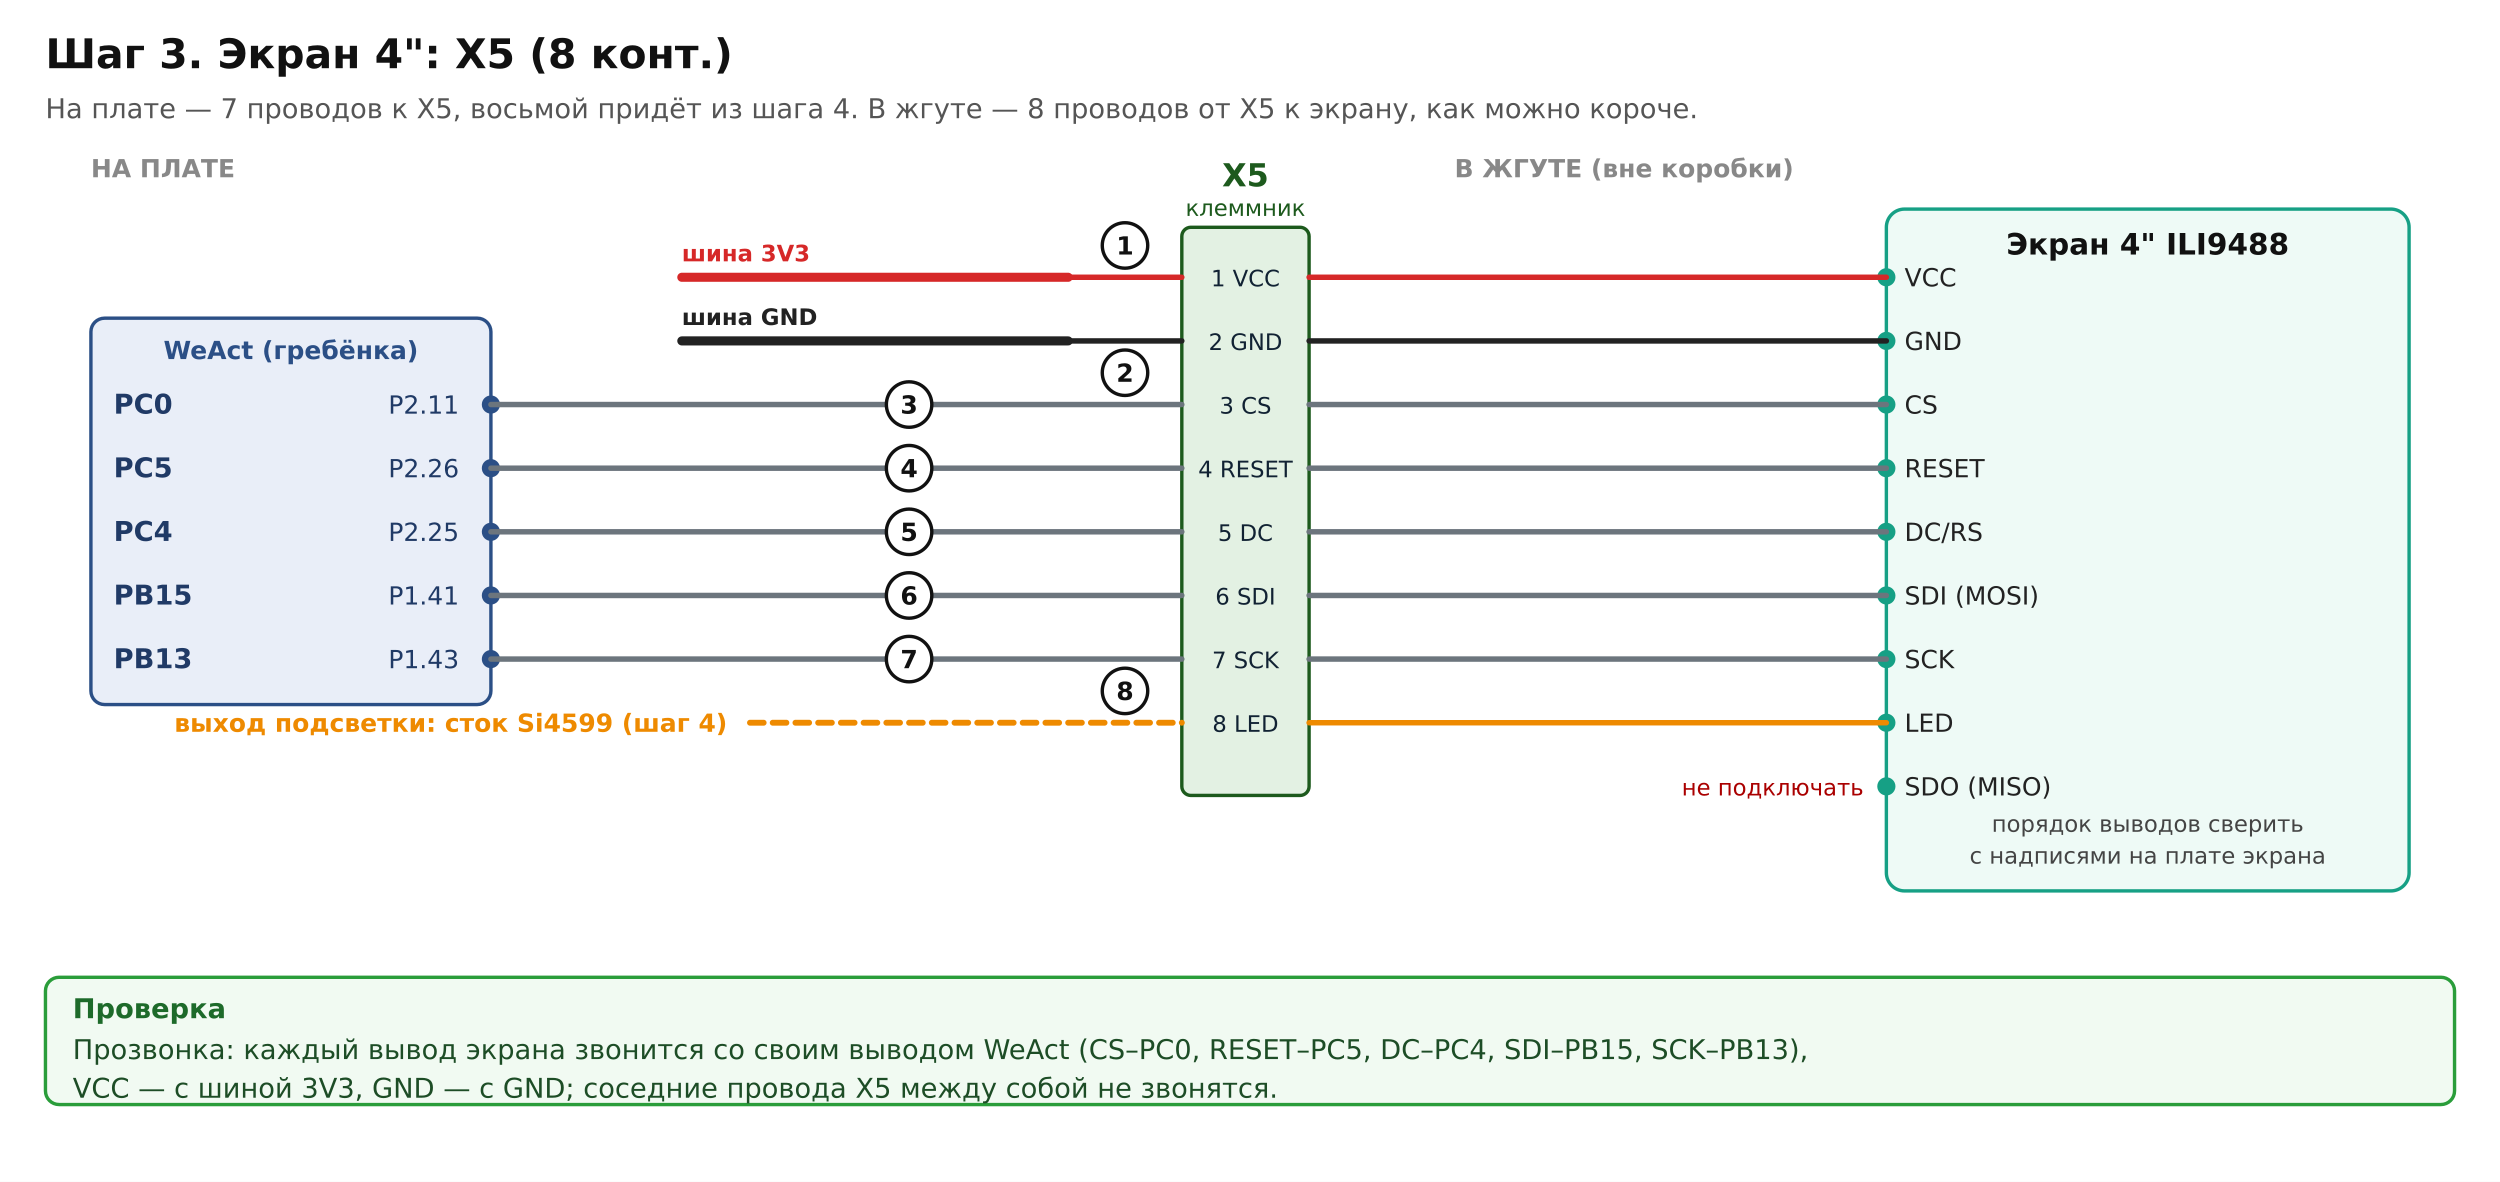
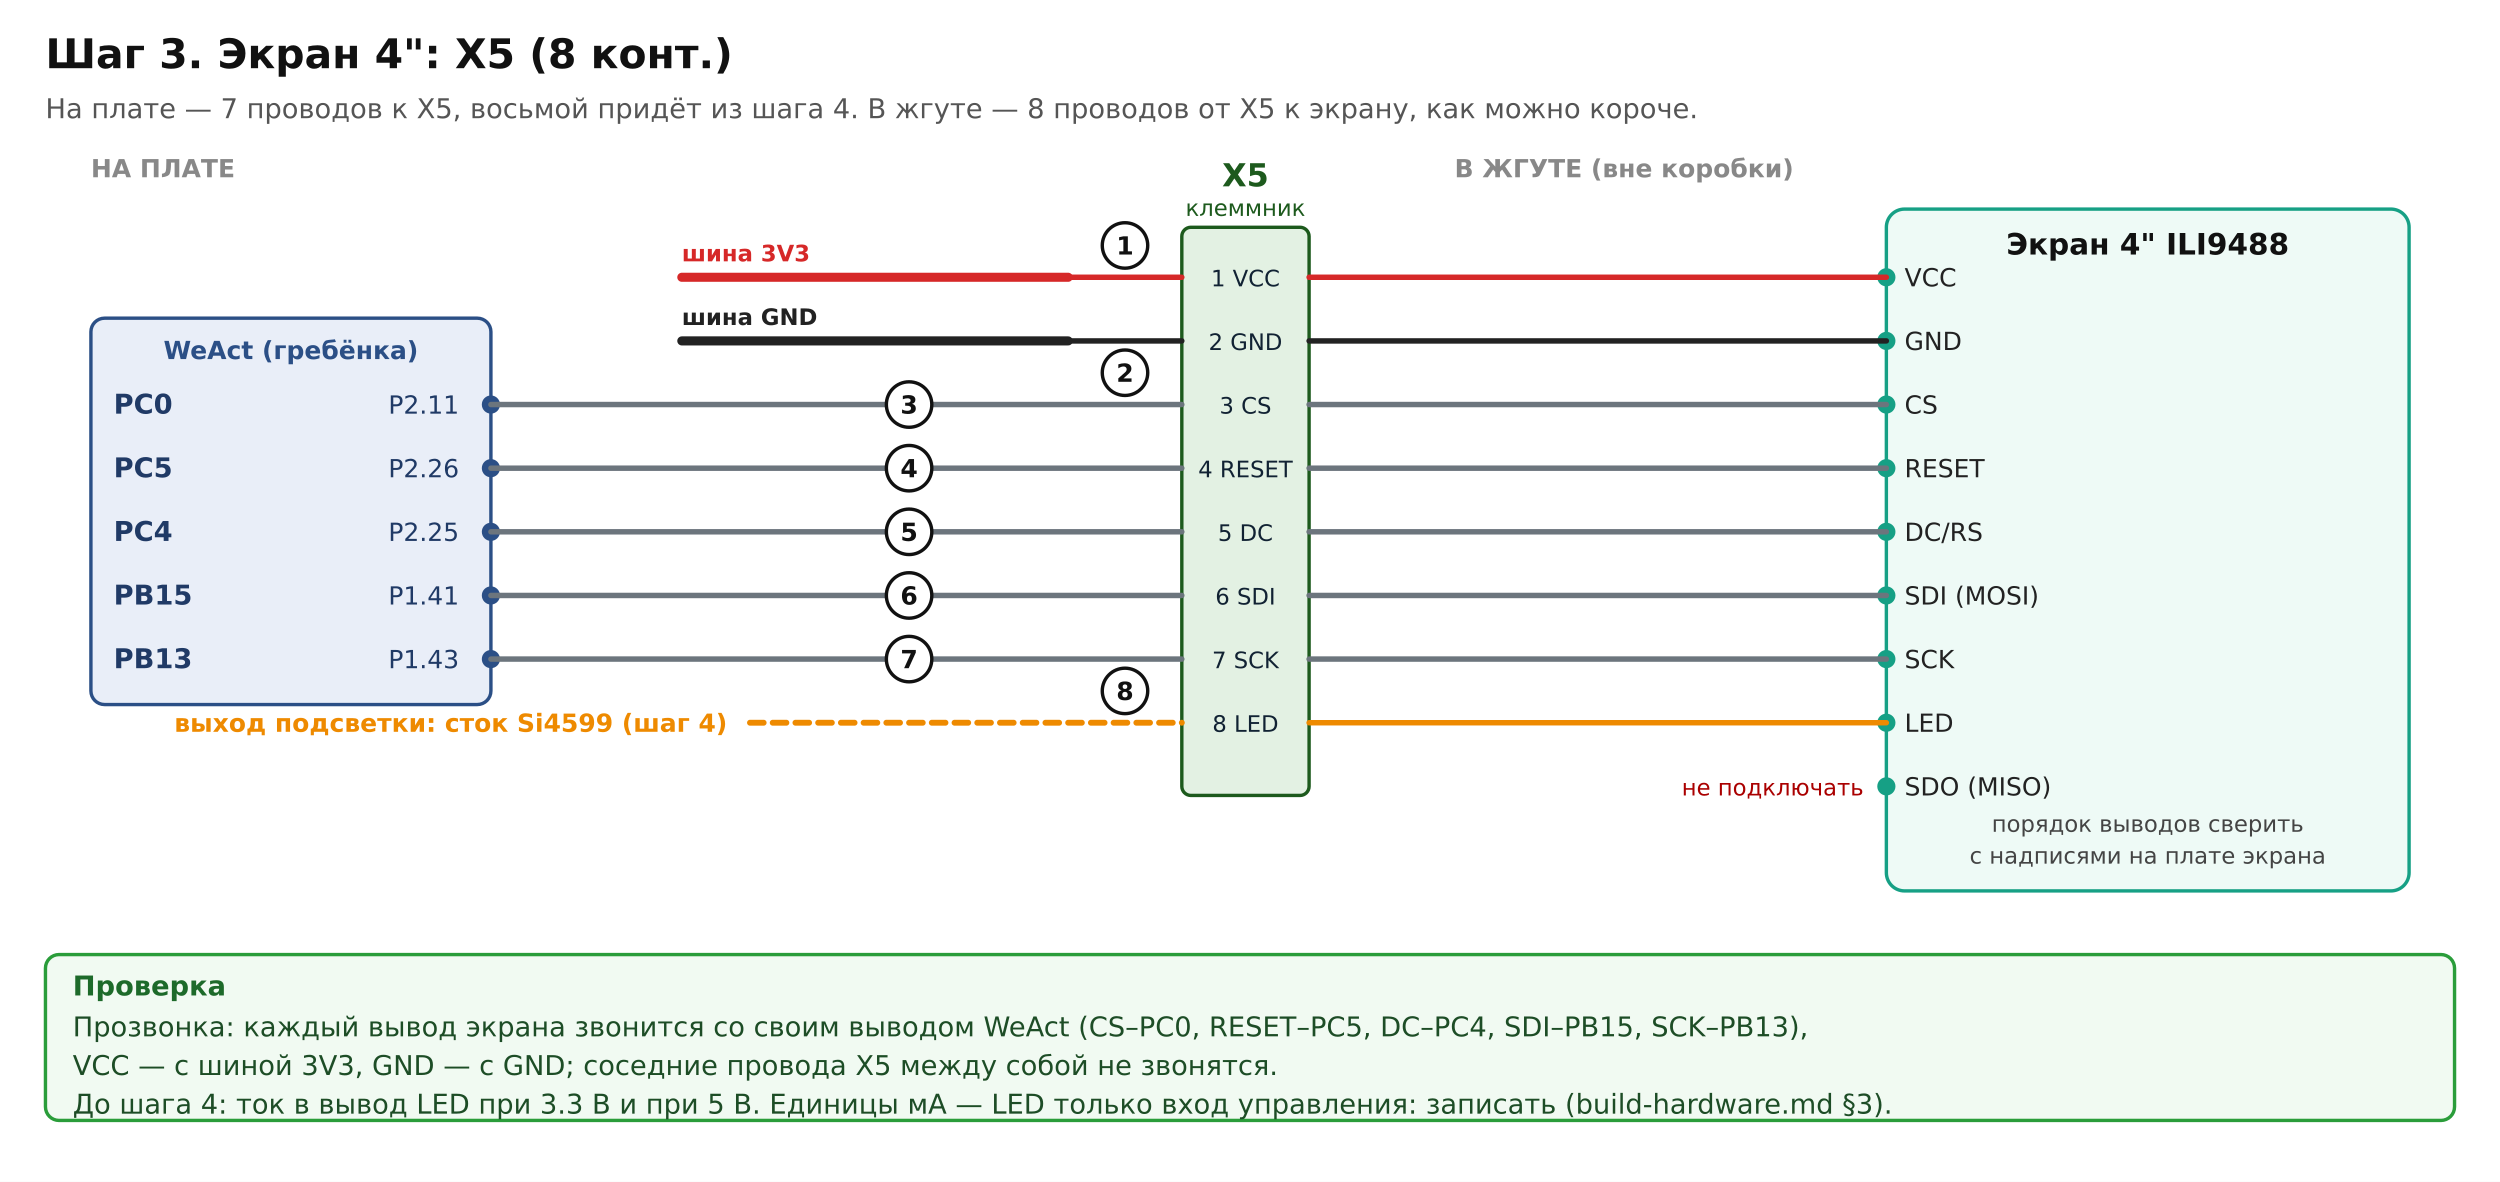
<svg xmlns="http://www.w3.org/2000/svg" width="1100" height="520" viewBox="0 0 1100 520" font-family="DejaVu Sans, Arial, sans-serif">
  <rect width="100%" height="100%" fill="#fff" />
  <text x="20" y="30" font-size="18" fill="#111" text-anchor="start" font-weight="bold">Шаг 3. Экран 4": X5 (8 конт.)</text>
  <text x="20" y="52" font-size="12" fill="#555" text-anchor="start" font-weight="normal">На плате — 7 проводов к X5, восьмой придёт из шага 4. В жгуте — 8 проводов от X5 к экрану, как можно короче.</text>
  <text x="40" y="78" font-size="11" fill="#888" text-anchor="start" font-weight="bold">НА ПЛАТЕ</text>
  <text x="640" y="78" font-size="11" fill="#888" text-anchor="start" font-weight="bold">В ЖГУТЕ (вне коробки)</text>
  <rect x="520" y="100" width="56" height="250" rx="4" fill="#e3f1e3" stroke="#1d5a1d" stroke-width="1.5" />
  <text x="548" y="82" font-size="14" fill="#1d5a1d" text-anchor="middle" font-weight="bold">X5</text>
  <text x="548" y="95" font-size="10" fill="#1d5a1d" text-anchor="middle" font-weight="normal">клеммник</text>
  <text x="548" y="126" font-size="10" fill="#123" text-anchor="middle" font-weight="normal">1 VCC</text>
  <text x="548" y="154" font-size="10" fill="#123" text-anchor="middle" font-weight="normal">2 GND</text>
  <text x="548" y="182" font-size="10" fill="#123" text-anchor="middle" font-weight="normal">3 CS</text>
  <text x="548" y="210" font-size="10" fill="#123" text-anchor="middle" font-weight="normal">4 RESET</text>
  <text x="548" y="238" font-size="10" fill="#123" text-anchor="middle" font-weight="normal">5 DC</text>
  <text x="548" y="266" font-size="10" fill="#123" text-anchor="middle" font-weight="normal">6 SDI</text>
  <text x="548" y="294" font-size="10" fill="#123" text-anchor="middle" font-weight="normal">7 SCK</text>
  <text x="548" y="322" font-size="10" fill="#123" text-anchor="middle" font-weight="normal">8 LED</text>
  <rect x="40" y="140" width="176" height="170" rx="6" fill="#e9eef8" stroke="#2b4f86" stroke-width="1.5" />
  <text x="128.0" y="158" font-size="11" fill="#2b4f86" text-anchor="middle" font-weight="bold">WeAct (гребёнка)</text>
  <text x="50" y="182" font-size="12" fill="#203a66" text-anchor="start" font-weight="bold">PC0</text>
  <text x="202" y="182" font-size="11" fill="#203a66" text-anchor="end" font-weight="normal">P2.11</text>
  <circle cx="216" cy="178" r="4" fill="#2b4f86" />
  <text x="50" y="210" font-size="12" fill="#203a66" text-anchor="start" font-weight="bold">PC5</text>
  <text x="202" y="210" font-size="11" fill="#203a66" text-anchor="end" font-weight="normal">P2.26</text>
  <circle cx="216" cy="206" r="4" fill="#2b4f86" />
  <text x="50" y="238" font-size="12" fill="#203a66" text-anchor="start" font-weight="bold">PC4</text>
  <text x="202" y="238" font-size="11" fill="#203a66" text-anchor="end" font-weight="normal">P2.25</text>
  <circle cx="216" cy="234" r="4" fill="#2b4f86" />
  <text x="50" y="266" font-size="12" fill="#203a66" text-anchor="start" font-weight="bold">PB15</text>
  <text x="202" y="266" font-size="11" fill="#203a66" text-anchor="end" font-weight="normal">P1.41</text>
  <circle cx="216" cy="262" r="4" fill="#2b4f86" />
  <text x="50" y="294" font-size="12" fill="#203a66" text-anchor="start" font-weight="bold">PB13</text>
  <text x="202" y="294" font-size="11" fill="#203a66" text-anchor="end" font-weight="normal">P1.43</text>
  <circle cx="216" cy="290" r="4" fill="#2b4f86" />
  <polyline points="300,122 470,122" fill="none" stroke="#d62828" stroke-width="4" stroke-linejoin="round" stroke-linecap="round" />
  <text x="300" y="115" font-size="10" fill="#d62828" text-anchor="start" font-weight="bold">шина 3V3</text>
  <polyline points="470,122 520,122" fill="none" stroke="#d62828" stroke-width="2.4" stroke-linejoin="round" stroke-linecap="round" />
  <circle cx="495" cy="108" r="10" fill="#fff" stroke="#111" stroke-width="1.5" />
  <text x="495" y="112" font-size="11" fill="#111" text-anchor="middle" font-weight="bold">1</text>
  <polyline points="300,150 470,150" fill="none" stroke="#222" stroke-width="4" stroke-linejoin="round" stroke-linecap="round" />
  <text x="300" y="143" font-size="10" fill="#222" text-anchor="start" font-weight="bold">шина GND</text>
  <polyline points="470,150 520,150" fill="none" stroke="#222" stroke-width="2.4" stroke-linejoin="round" stroke-linecap="round" />
  <circle cx="495" cy="164" r="10" fill="#fff" stroke="#111" stroke-width="1.5" />
  <text x="495" y="168" font-size="11" fill="#111" text-anchor="middle" font-weight="bold">2</text>
  <polyline points="216,178 520,178" fill="none" stroke="#6c757d" stroke-width="2.4" stroke-linejoin="round" stroke-linecap="round" />
  <circle cx="400" cy="178" r="10" fill="#fff" stroke="#111" stroke-width="1.5" />
  <text x="400" y="182" font-size="11" fill="#111" text-anchor="middle" font-weight="bold">3</text>
  <polyline points="216,206 520,206" fill="none" stroke="#6c757d" stroke-width="2.4" stroke-linejoin="round" stroke-linecap="round" />
  <circle cx="400" cy="206" r="10" fill="#fff" stroke="#111" stroke-width="1.5" />
  <text x="400" y="210" font-size="11" fill="#111" text-anchor="middle" font-weight="bold">4</text>
  <polyline points="216,234 520,234" fill="none" stroke="#6c757d" stroke-width="2.4" stroke-linejoin="round" stroke-linecap="round" />
  <circle cx="400" cy="234" r="10" fill="#fff" stroke="#111" stroke-width="1.5" />
  <text x="400" y="238" font-size="11" fill="#111" text-anchor="middle" font-weight="bold">5</text>
  <polyline points="216,262 520,262" fill="none" stroke="#6c757d" stroke-width="2.4" stroke-linejoin="round" stroke-linecap="round" />
  <circle cx="400" cy="262" r="10" fill="#fff" stroke="#111" stroke-width="1.5" />
  <text x="400" y="266" font-size="11" fill="#111" text-anchor="middle" font-weight="bold">6</text>
  <polyline points="216,290 520,290" fill="none" stroke="#6c757d" stroke-width="2.4" stroke-linejoin="round" stroke-linecap="round" />
  <circle cx="400" cy="290" r="10" fill="#fff" stroke="#111" stroke-width="1.5" />
  <text x="400" y="294" font-size="11" fill="#111" text-anchor="middle" font-weight="bold">7</text>
  <polyline points="330,318 520,318" fill="none" stroke="#ee8a00" stroke-width="2.6" stroke-linejoin="round" stroke-linecap="round" stroke-dasharray="6 4" />
  <text x="320" y="322" font-size="11" fill="#ee8a00" text-anchor="end" font-weight="bold">выход подсветки: сток Si4599 (шаг 4)</text>
  <circle cx="495" cy="304" r="10" fill="#fff" stroke="#111" stroke-width="1.5" />
  <text x="495" y="308" font-size="11" fill="#111" text-anchor="middle" font-weight="bold">8</text>
  <rect x="830" y="92" width="230" height="300" rx="8" fill="#eefaf6" stroke="#16a085" stroke-width="1.5" />
  <text x="945.0" y="112" font-size="13" fill="#111" text-anchor="middle" font-weight="bold">Экран 4" ILI9488</text>
  <text x="945.0" y="366" font-size="10" fill="#444" text-anchor="middle" font-weight="normal">порядок выводов сверить</text>
  <text x="945.0" y="380" font-size="10" fill="#444" text-anchor="middle" font-weight="normal">с надписями на плате экрана</text>
  <circle cx="830" cy="122" r="4" fill="#16a085" />
  <text x="838" y="126" font-size="11" fill="#222" text-anchor="start" font-weight="normal">VCC</text>
  <circle cx="830" cy="150" r="4" fill="#16a085" />
  <text x="838" y="154" font-size="11" fill="#222" text-anchor="start" font-weight="normal">GND</text>
  <circle cx="830" cy="178" r="4" fill="#16a085" />
  <text x="838" y="182" font-size="11" fill="#222" text-anchor="start" font-weight="normal">CS</text>
  <circle cx="830" cy="206" r="4" fill="#16a085" />
  <text x="838" y="210" font-size="11" fill="#222" text-anchor="start" font-weight="normal">RESET</text>
  <circle cx="830" cy="234" r="4" fill="#16a085" />
  <text x="838" y="238" font-size="11" fill="#222" text-anchor="start" font-weight="normal">DC/RS</text>
  <circle cx="830" cy="262" r="4" fill="#16a085" />
  <text x="838" y="266" font-size="11" fill="#222" text-anchor="start" font-weight="normal">SDI (MOSI)</text>
  <circle cx="830" cy="290" r="4" fill="#16a085" />
  <text x="838" y="294" font-size="11" fill="#222" text-anchor="start" font-weight="normal">SCK</text>
  <circle cx="830" cy="318" r="4" fill="#16a085" />
  <text x="838" y="322" font-size="11" fill="#222" text-anchor="start" font-weight="normal">LED</text>
  <circle cx="830" cy="346" r="4" fill="#16a085" />
  <text x="838" y="350" font-size="11" fill="#222" text-anchor="start" font-weight="normal">SDO (MISO)</text>
  <polyline points="576,122 700,122 700,122 830,122" fill="none" stroke="#d62828" stroke-width="2.4" stroke-linejoin="round" stroke-linecap="round" />
  <polyline points="576,150 700,150 700,150 830,150" fill="none" stroke="#222" stroke-width="2.4" stroke-linejoin="round" stroke-linecap="round" />
  <polyline points="576,178 700,178 700,178 830,178" fill="none" stroke="#6c757d" stroke-width="2.4" stroke-linejoin="round" stroke-linecap="round" />
  <polyline points="576,206 700,206 700,206 830,206" fill="none" stroke="#6c757d" stroke-width="2.4" stroke-linejoin="round" stroke-linecap="round" />
  <polyline points="576,234 700,234 700,234 830,234" fill="none" stroke="#6c757d" stroke-width="2.4" stroke-linejoin="round" stroke-linecap="round" />
  <polyline points="576,262 700,262 700,262 830,262" fill="none" stroke="#6c757d" stroke-width="2.4" stroke-linejoin="round" stroke-linecap="round" />
  <polyline points="576,290 700,290 700,290 830,290" fill="none" stroke="#6c757d" stroke-width="2.4" stroke-linejoin="round" stroke-linecap="round" />
  <polyline points="576,318 700,318 700,318 830,318" fill="none" stroke="#ee8a00" stroke-width="2.4" stroke-linejoin="round" stroke-linecap="round" />
  <text x="820" y="350" font-size="10" fill="#a00" text-anchor="end" font-weight="normal">не подключать</text>
-   <rect x="20" y="430" width="1060" height="56" rx="6" fill="#f1faf2" stroke="#2a9d3a" stroke-width="1.5" />
-   <text x="32" y="448" font-size="12" fill="#1d6a2a" text-anchor="start" font-weight="bold">Проверка</text>
-   <text x="32" y="466" font-size="12" fill="#1d4d26" text-anchor="start" font-weight="normal">Прозвонка: каждый вывод экрана звонится со своим выводом WeAct (CS–PC0, RESET–PC5, DC–PC4, SDI–PB15, SCK–PB13),</text>
-   <text x="32" y="483" font-size="12" fill="#1d4d26" text-anchor="start" font-weight="normal">VCC — с шиной 3V3, GND — с GND; соседние провода X5 между собой не звонятся.</text>
+   <rect x="20" y="420" width="1060" height="73" rx="6" fill="#f1faf2" stroke="#2a9d3a" stroke-width="1.5" />
+   <text x="32" y="438" font-size="12" fill="#1d6a2a" text-anchor="start" font-weight="bold">Проверка</text>
+   <text x="32" y="456" font-size="12" fill="#1d4d26" text-anchor="start" font-weight="normal">Прозвонка: каждый вывод экрана звонится со своим выводом WeAct (CS–PC0, RESET–PC5, DC–PC4, SDI–PB15, SCK–PB13),</text>
+   <text x="32" y="473" font-size="12" fill="#1d4d26" text-anchor="start" font-weight="normal">VCC — с шиной 3V3, GND — с GND; соседние провода X5 между собой не звонятся.</text>
+   <text x="32" y="490" font-size="12" fill="#1d4d26" text-anchor="start" font-weight="normal">До шага 4: ток в вывод LED при 3.3 В и при 5 В. Единицы мА — LED только вход управления: записать (build-hardware.md §3).</text>
</svg>
